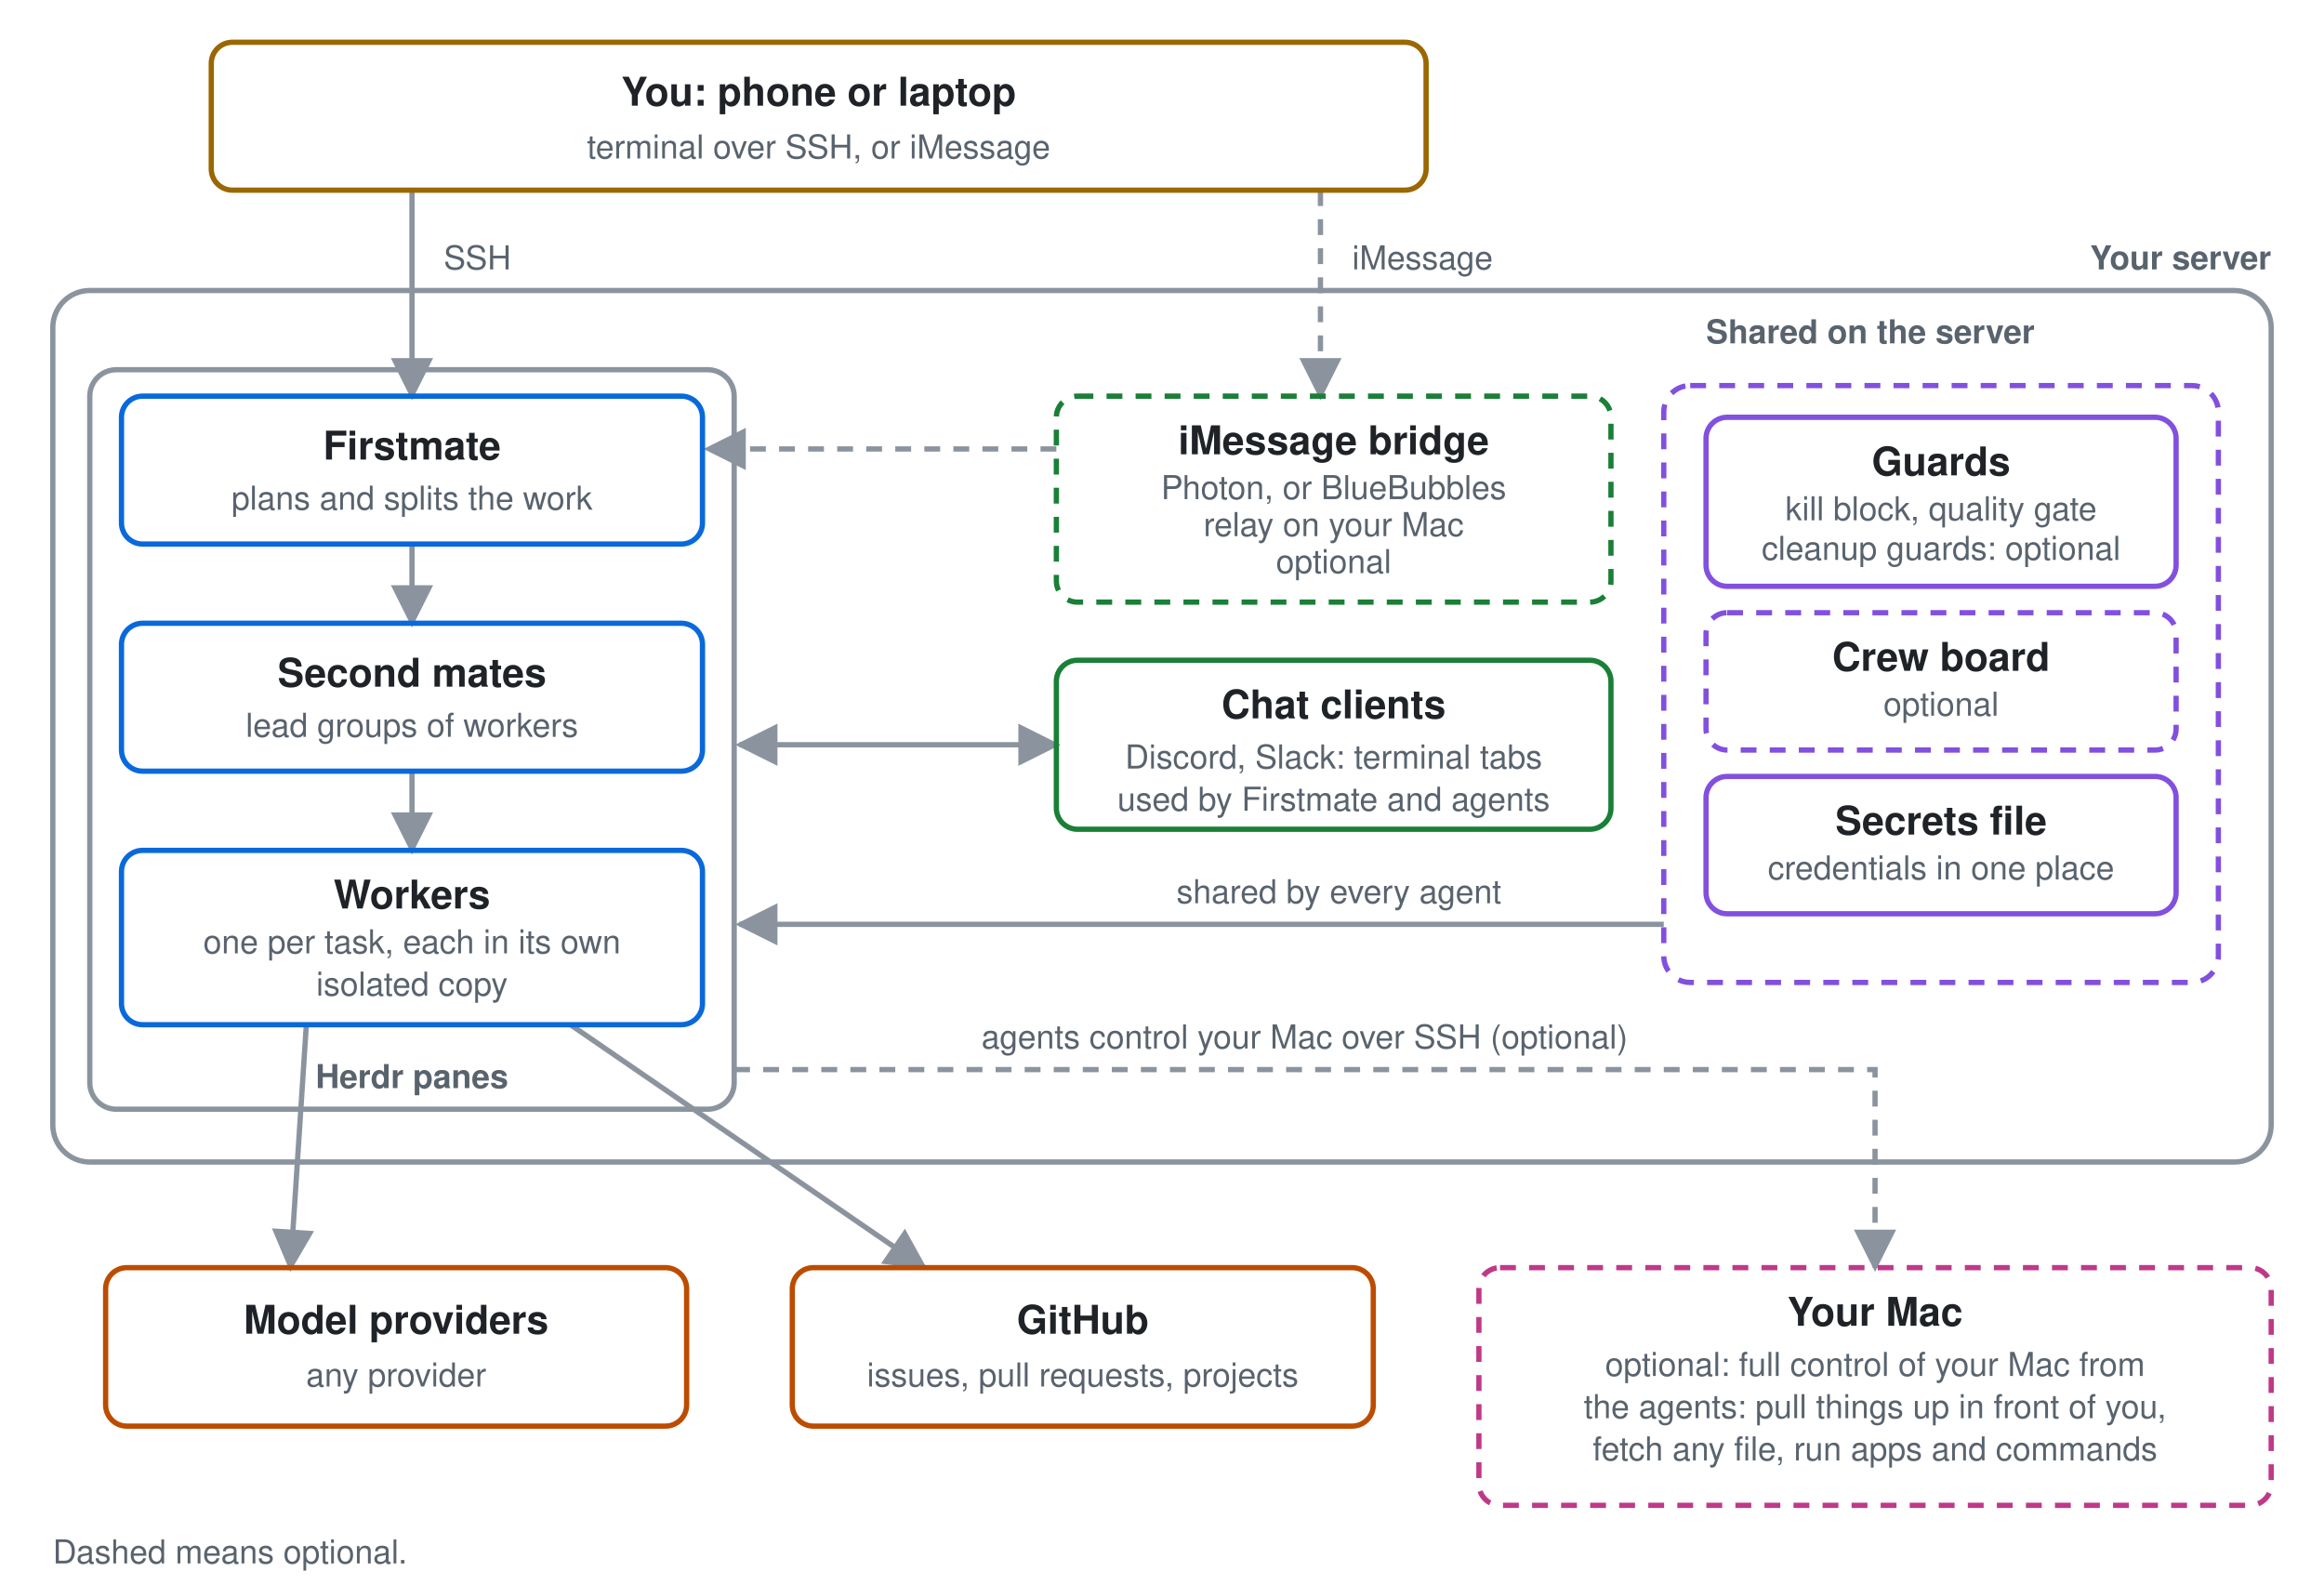
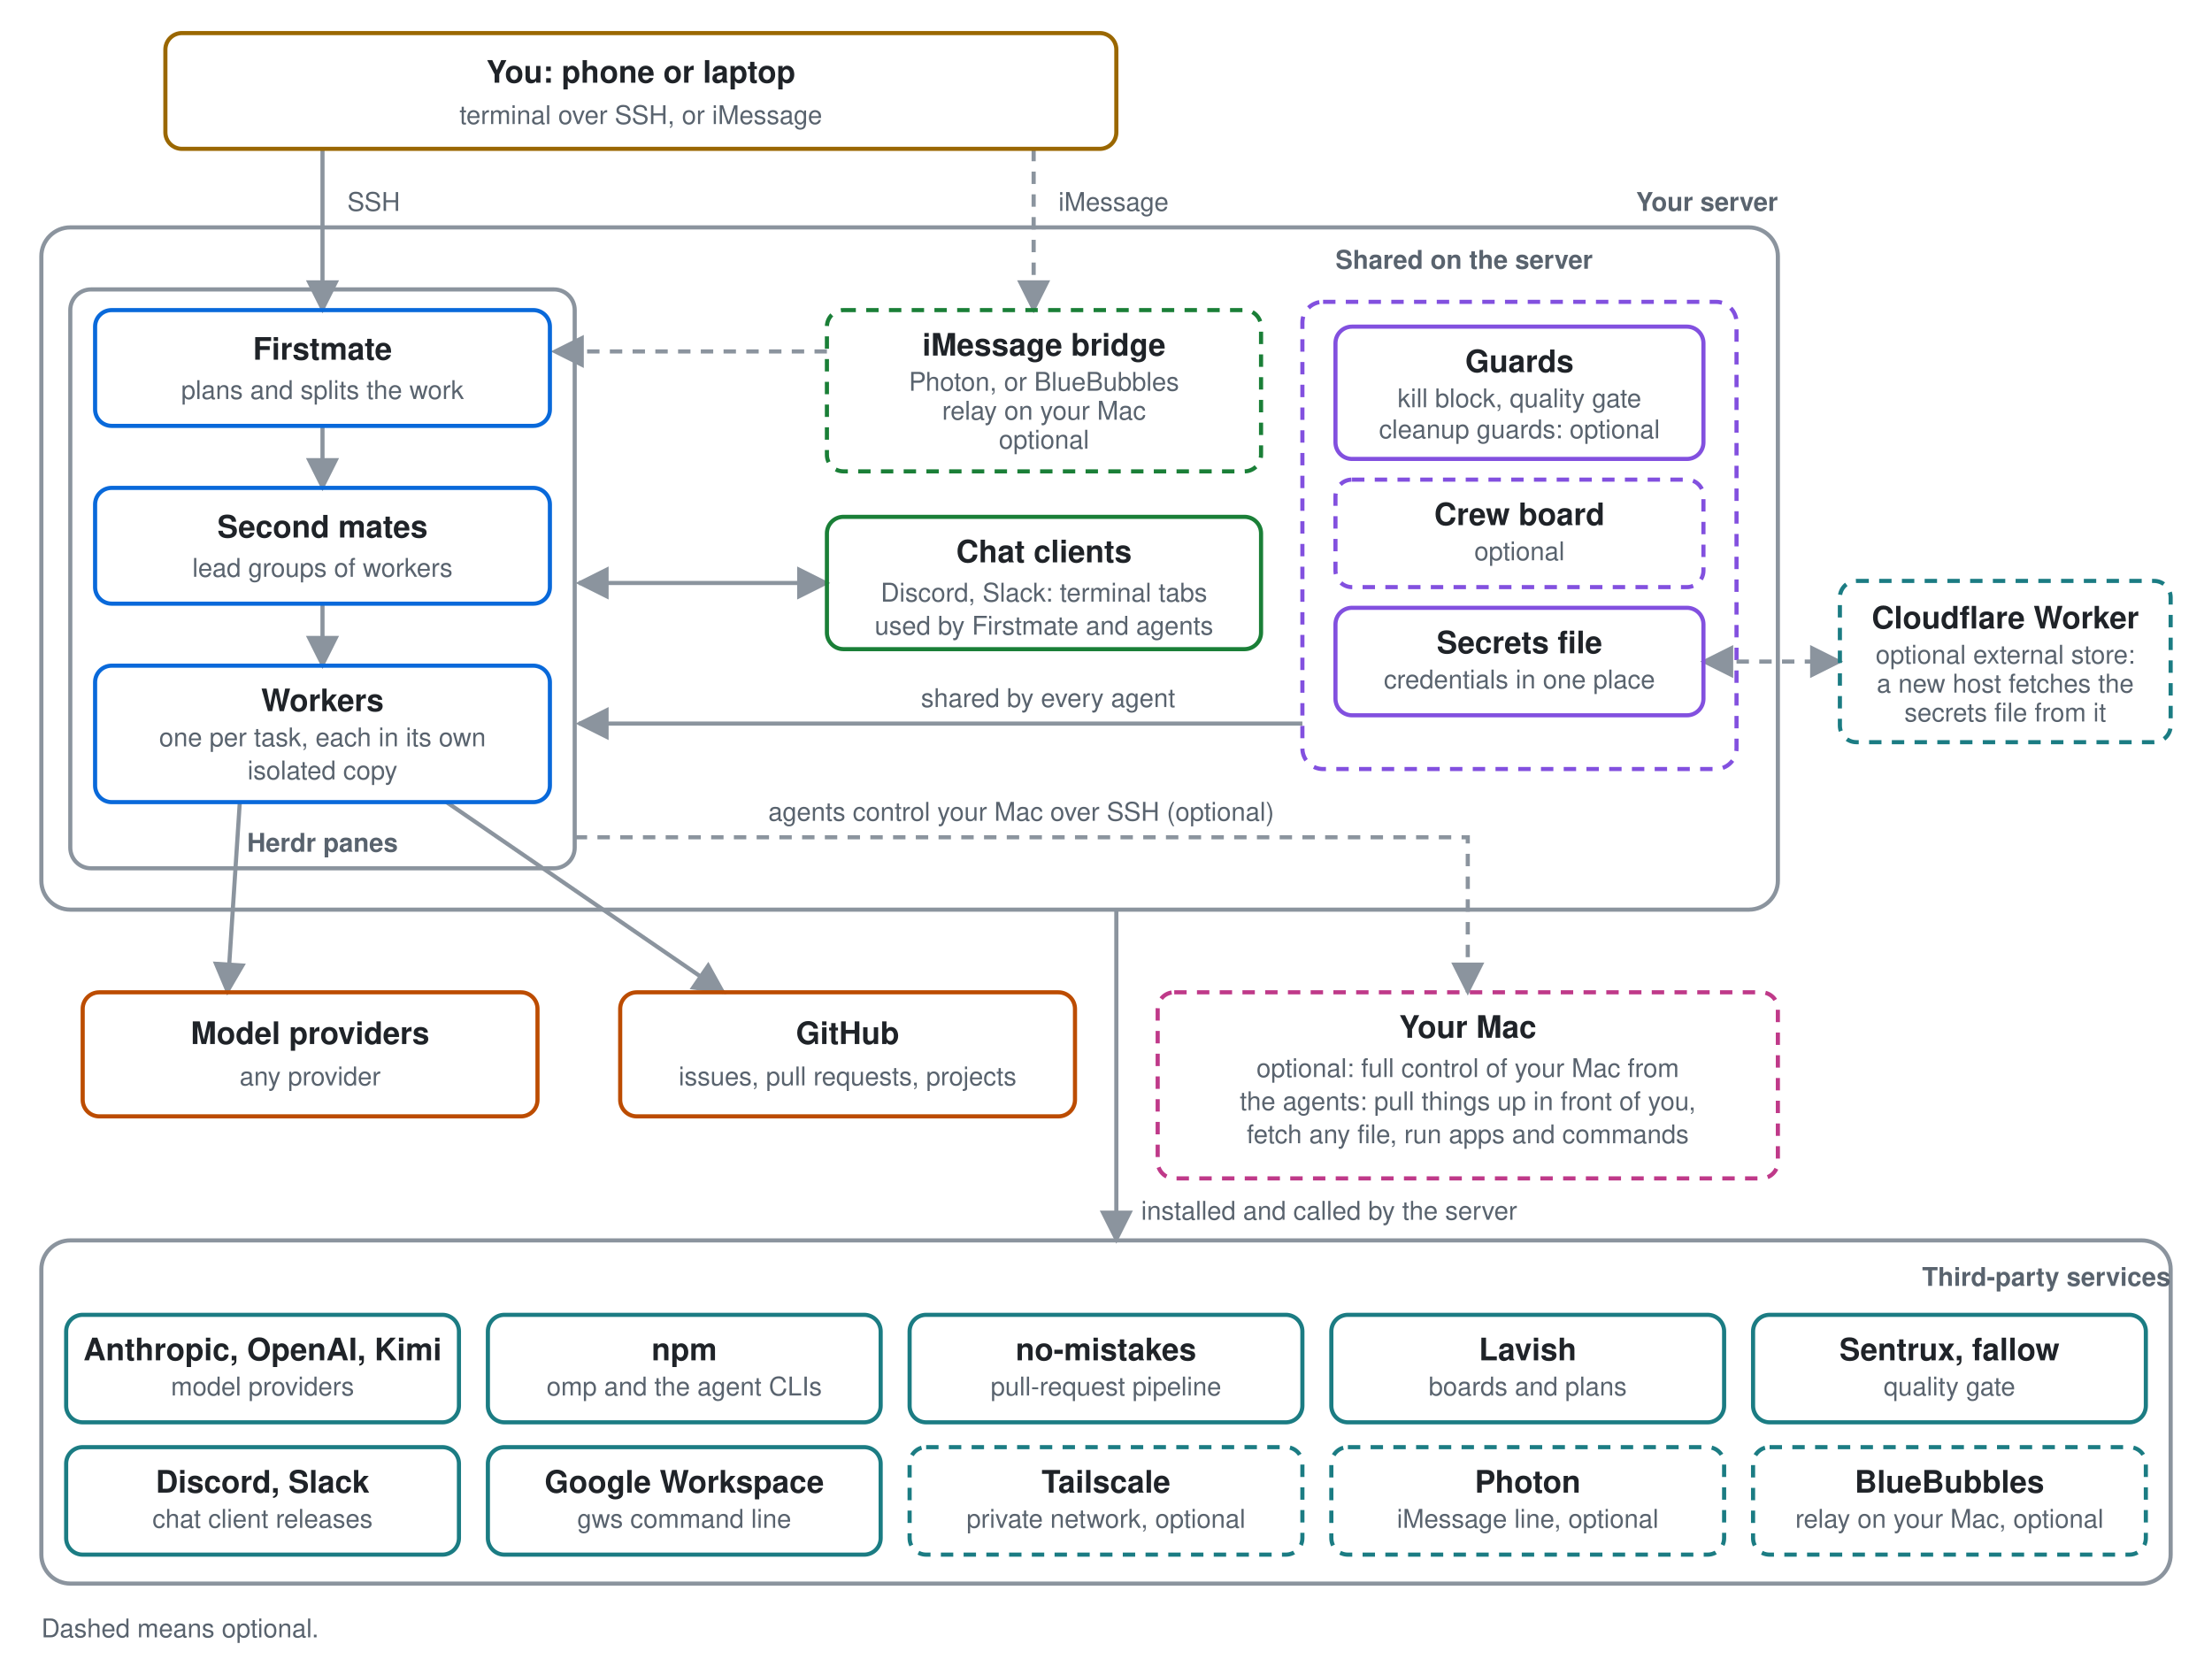
- <svg xmlns="http://www.w3.org/2000/svg" viewBox="0 0 880 600" width="880" height="600" role="img" aria-labelledby="t d" font-family="-apple-system, 'Segoe UI', Helvetica, Arial, sans-serif">
+ <svg xmlns="http://www.w3.org/2000/svg" viewBox="0 0 1070 806" width="1070" height="806" role="img" aria-labelledby="t d" font-family="-apple-system, 'Segoe UI', Helvetica, Arial, sans-serif">
  <defs>
    <marker id="a" viewBox="0 0 10 10" refX="9" refY="5" markerWidth="8" markerHeight="8" orient="auto-start-reverse">
      <path d="M0 0L10 5L0 10z" fill="#8b949e" />
    </marker>
  </defs>
  <g stroke="#8b949e" stroke-width="2" fill="none">
    <rect x="20" y="110" width="840" height="330" rx="14" />
    <rect x="630" y="146" width="210" height="226" rx="10" stroke="#8250df" stroke-dasharray="6 5" />
    <path d="M156 72V150" marker-end="url(#a)" />
    <path d="M500 72V150" stroke-dasharray="6 5" marker-end="url(#a)" />
    <path d="M400 170H268" stroke-dasharray="6 5" marker-end="url(#a)" />
    <path d="M400 282H280" marker-start="url(#a)" marker-end="url(#a)" />
    <path d="M156 206V236" marker-end="url(#a)" />
    <path d="M156 292V322" marker-end="url(#a)" />
    <path d="M116 388L110 480" marker-end="url(#a)" />
    <path d="M216 388L350 480" marker-end="url(#a)" />
    <path d="M278 405H710V480" stroke-dasharray="6 5" marker-end="url(#a)" />
    <path d="M630 350H280" marker-end="url(#a)" />
+     <path d="M540 440V600" marker-end="url(#a)" />
+     <path d="M890 320H824" stroke-dasharray="6 5" marker-start="url(#a)" marker-end="url(#a)" />
+     <rect x="890" y="281" width="160" height="78" rx="8" stroke="#1b7c83" stroke-dasharray="6 5" />
+     <rect x="20" y="600" width="1030" height="166" rx="14" />
+     <rect x="32" y="636" width="190" height="52" rx="8" stroke="#1b7c83" />
+     <rect x="236" y="636" width="190" height="52" rx="8" stroke="#1b7c83" />
+     <rect x="440" y="636" width="190" height="52" rx="8" stroke="#1b7c83" />
+     <rect x="644" y="636" width="190" height="52" rx="8" stroke="#1b7c83" />
+     <rect x="848" y="636" width="190" height="52" rx="8" stroke="#1b7c83" />
+     <rect x="32" y="700" width="190" height="52" rx="8" stroke="#1b7c83" />
+     <rect x="236" y="700" width="190" height="52" rx="8" stroke="#1b7c83" />
+     <rect x="440" y="700" width="190" height="52" rx="8" stroke="#1b7c83" stroke-dasharray="6 5" />
+     <rect x="644" y="700" width="190" height="52" rx="8" stroke="#1b7c83" stroke-dasharray="6 5" />
+     <rect x="848" y="700" width="190" height="52" rx="8" stroke="#1b7c83" stroke-dasharray="6 5" />
    <rect x="34" y="140" width="244" height="280" rx="10" />
    <rect x="80" y="16" width="460" height="56" rx="8" stroke="#9a6700" />
    <rect x="46" y="150" width="220" height="56" rx="8" stroke="#0969da" />
    <rect x="46" y="236" width="220" height="56" rx="8" stroke="#0969da" />
    <rect x="46" y="322" width="220" height="66" rx="8" stroke="#0969da" />
    <rect x="400" y="150" width="210" height="78" rx="8" stroke="#1a7f37" stroke-dasharray="6 5" />
    <rect x="400" y="250" width="210" height="64" rx="8" stroke="#1a7f37" />
    <rect x="40" y="480" width="220" height="60" rx="8" stroke="#bc4c00" />
    <rect x="300" y="480" width="220" height="60" rx="8" stroke="#bc4c00" />
    <rect x="646" y="158" width="178" height="64" rx="8" stroke="#8250df" />
    <rect x="646" y="232" width="178" height="52" rx="8" stroke="#8250df" stroke-dasharray="6 5" />
    <rect x="646" y="294" width="178" height="52" rx="8" stroke="#8250df" />
    <rect x="560" y="480" width="300" height="90" rx="8" stroke="#bf3989" stroke-dasharray="6 5" />
  </g>
  <g fill="#1f2328" font-size="15" font-weight="600" text-anchor="middle">
    <text x="310" y="40">You: phone or laptop</text>
    <text x="156" y="174">Firstmate</text>
    <text x="156" y="260">Second mates</text>
    <text x="156" y="344">Workers</text>
    <text x="505" y="172">iMessage bridge</text>
    <text x="505" y="272">Chat clients</text>
    <text x="150" y="505">Model providers</text>
    <text x="410" y="505">GitHub</text>
    <text x="735" y="180">Guards</text>
    <text x="735" y="254">Crew board</text>
    <text x="735" y="316">Secrets file</text>
    <text x="710" y="502">Your Mac</text>
+     <text x="970" y="304">Cloudflare Worker</text>
+     <text x="127" y="658">Anthropic, OpenAI, Kimi</text>
+     <text x="331" y="658">npm</text>
+     <text x="535" y="658">no-mistakes</text>
+     <text x="739" y="658">Lavish</text>
+     <text x="943" y="658">Sentrux, fallow</text>
+     <text x="127" y="722">Discord, Slack</text>
+     <text x="331" y="722">Google Workspace</text>
+     <text x="535" y="722">Tailscale</text>
+     <text x="739" y="722">Photon</text>
+     <text x="943" y="722">BlueBubbles</text>
  </g>
  <g fill="#59636e" font-size="12.5" text-anchor="middle">
    <text x="310" y="60">terminal over SSH, or iMessage</text>
    <text x="156" y="193">plans and splits the work</text>
    <text x="156" y="279">lead groups of workers</text>
    <text x="156" y="361">one per task, each in its own</text>
    <text x="156" y="377">isolated copy</text>
    <text x="505" y="189">Photon, or BlueBubbles</text>
    <text x="505" y="203">relay on your Mac</text>
    <text x="505" y="217">optional</text>
    <text x="505" y="291">Discord, Slack: terminal tabs</text>
    <text x="505" y="307">used by Firstmate and agents</text>
    <text x="150" y="525">any provider</text>
    <text x="410" y="525">issues, pull requests, projects</text>
    <text x="735" y="197">kill block, quality gate</text>
    <text x="735" y="212">cleanup guards: optional</text>
    <text x="735" y="271">optional</text>
    <text x="735" y="333">credentials in one place</text>
    <text x="710" y="521">optional: full control of your Mac from</text>
    <text x="710" y="537">the agents: pull things up in front of you,</text>
    <text x="710" y="553">fetch any file, run apps and commands</text>
+     <text x="970" y="321">optional external store:</text>
+     <text x="970" y="335">a new host fetches the</text>
+     <text x="970" y="349">secrets file from it</text>
+     <text x="127" y="675">model providers</text>
+     <text x="331" y="675">omp and the agent CLIs</text>
+     <text x="535" y="675">pull-request pipeline</text>
+     <text x="739" y="675">boards and plans</text>
+     <text x="943" y="675">quality gate</text>
+     <text x="127" y="739">chat client releases</text>
+     <text x="331" y="739">gws command line</text>
+     <text x="535" y="739">private network, optional</text>
+     <text x="739" y="739">iMessage line, optional</text>
+     <text x="943" y="739">relay on your Mac, optional</text>
  </g>
  <g fill="#59636e" font-size="12.5">
    <text x="860" y="102" font-weight="600" text-anchor="end">Your server</text>
    <text x="646" y="130" font-weight="600">Shared on the server</text>
    <text x="156" y="412" text-anchor="middle" font-weight="600">Herdr panes</text>
    <text x="507" y="342" text-anchor="middle">shared by every agent</text>
    <text x="494" y="397" text-anchor="middle">agents control your Mac over SSH (optional)</text>
+     <text x="1050" y="622" text-anchor="end" font-weight="600">Third-party services</text>
+     <text x="552" y="590" text-anchor="start">installed and called by the server</text>
    <text x="168" y="102" text-anchor="start">SSH</text>
    <text x="512" y="102" text-anchor="start">iMessage</text>
  </g>
-   <text x="20" y="592" fill="#59636e" font-size="12.5">Dashed means optional.</text>
+   <text x="20" y="792" fill="#59636e" font-size="12.5">Dashed means optional.</text>
</svg>
